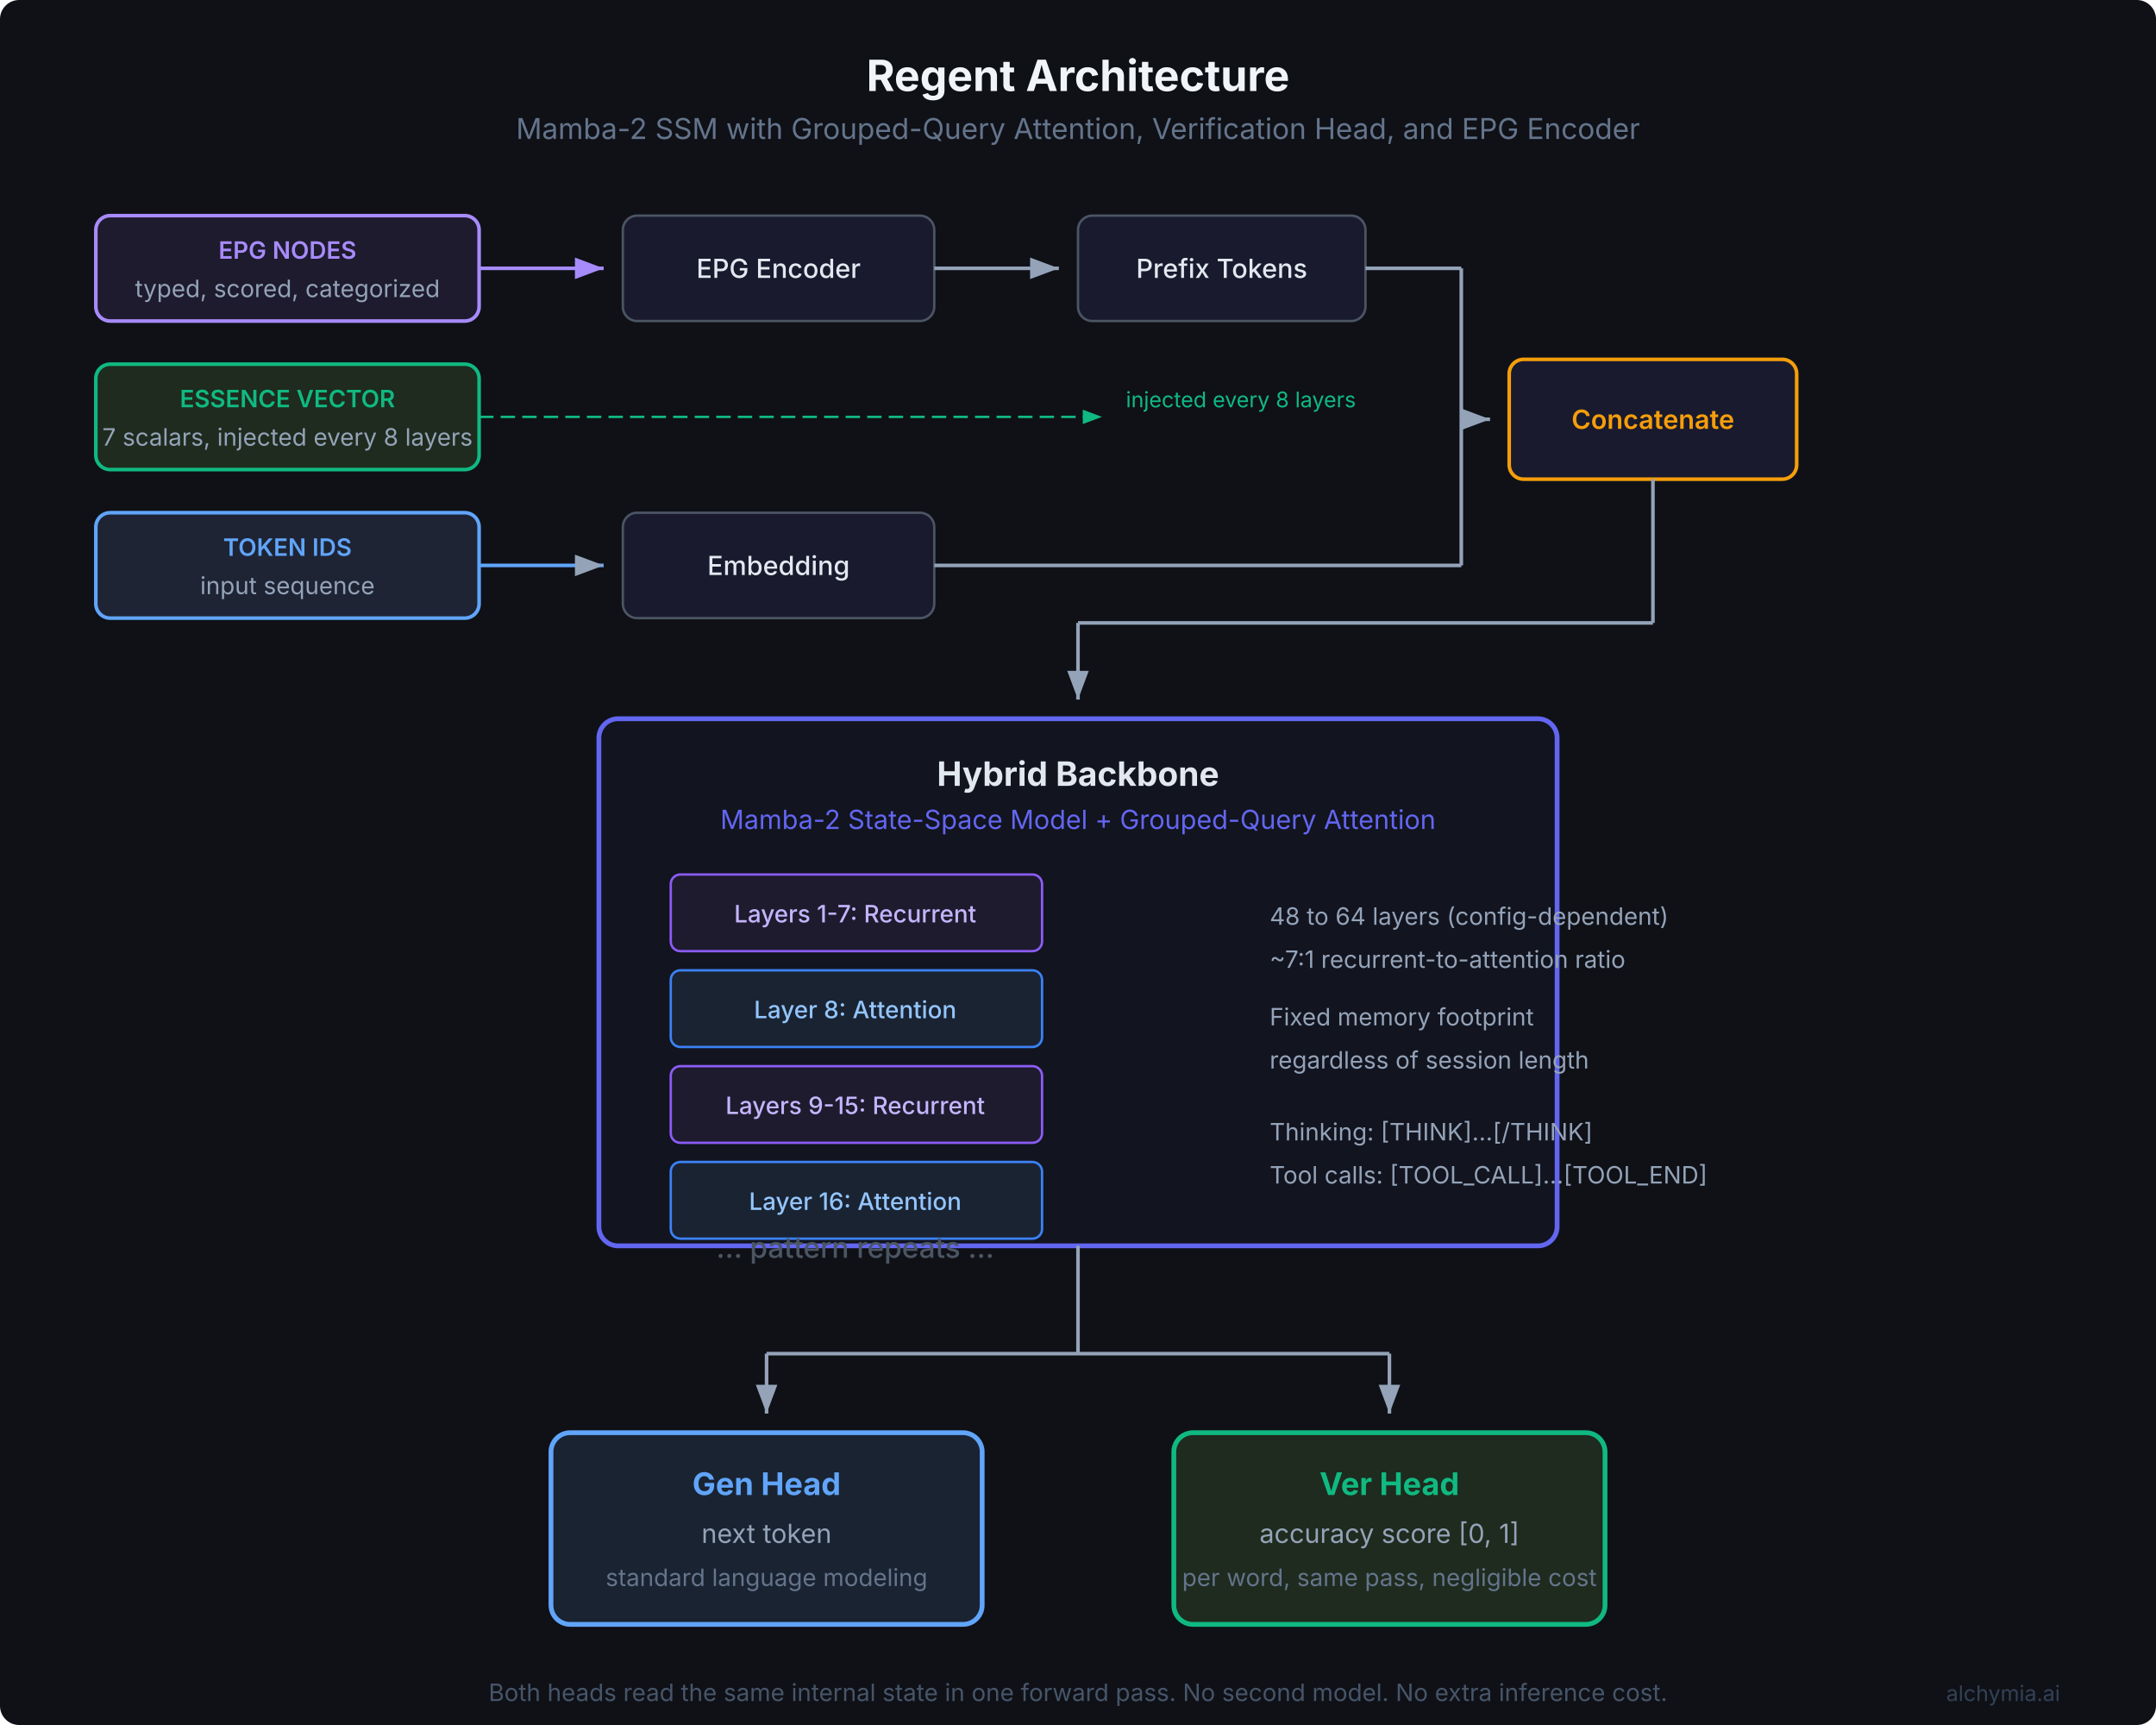
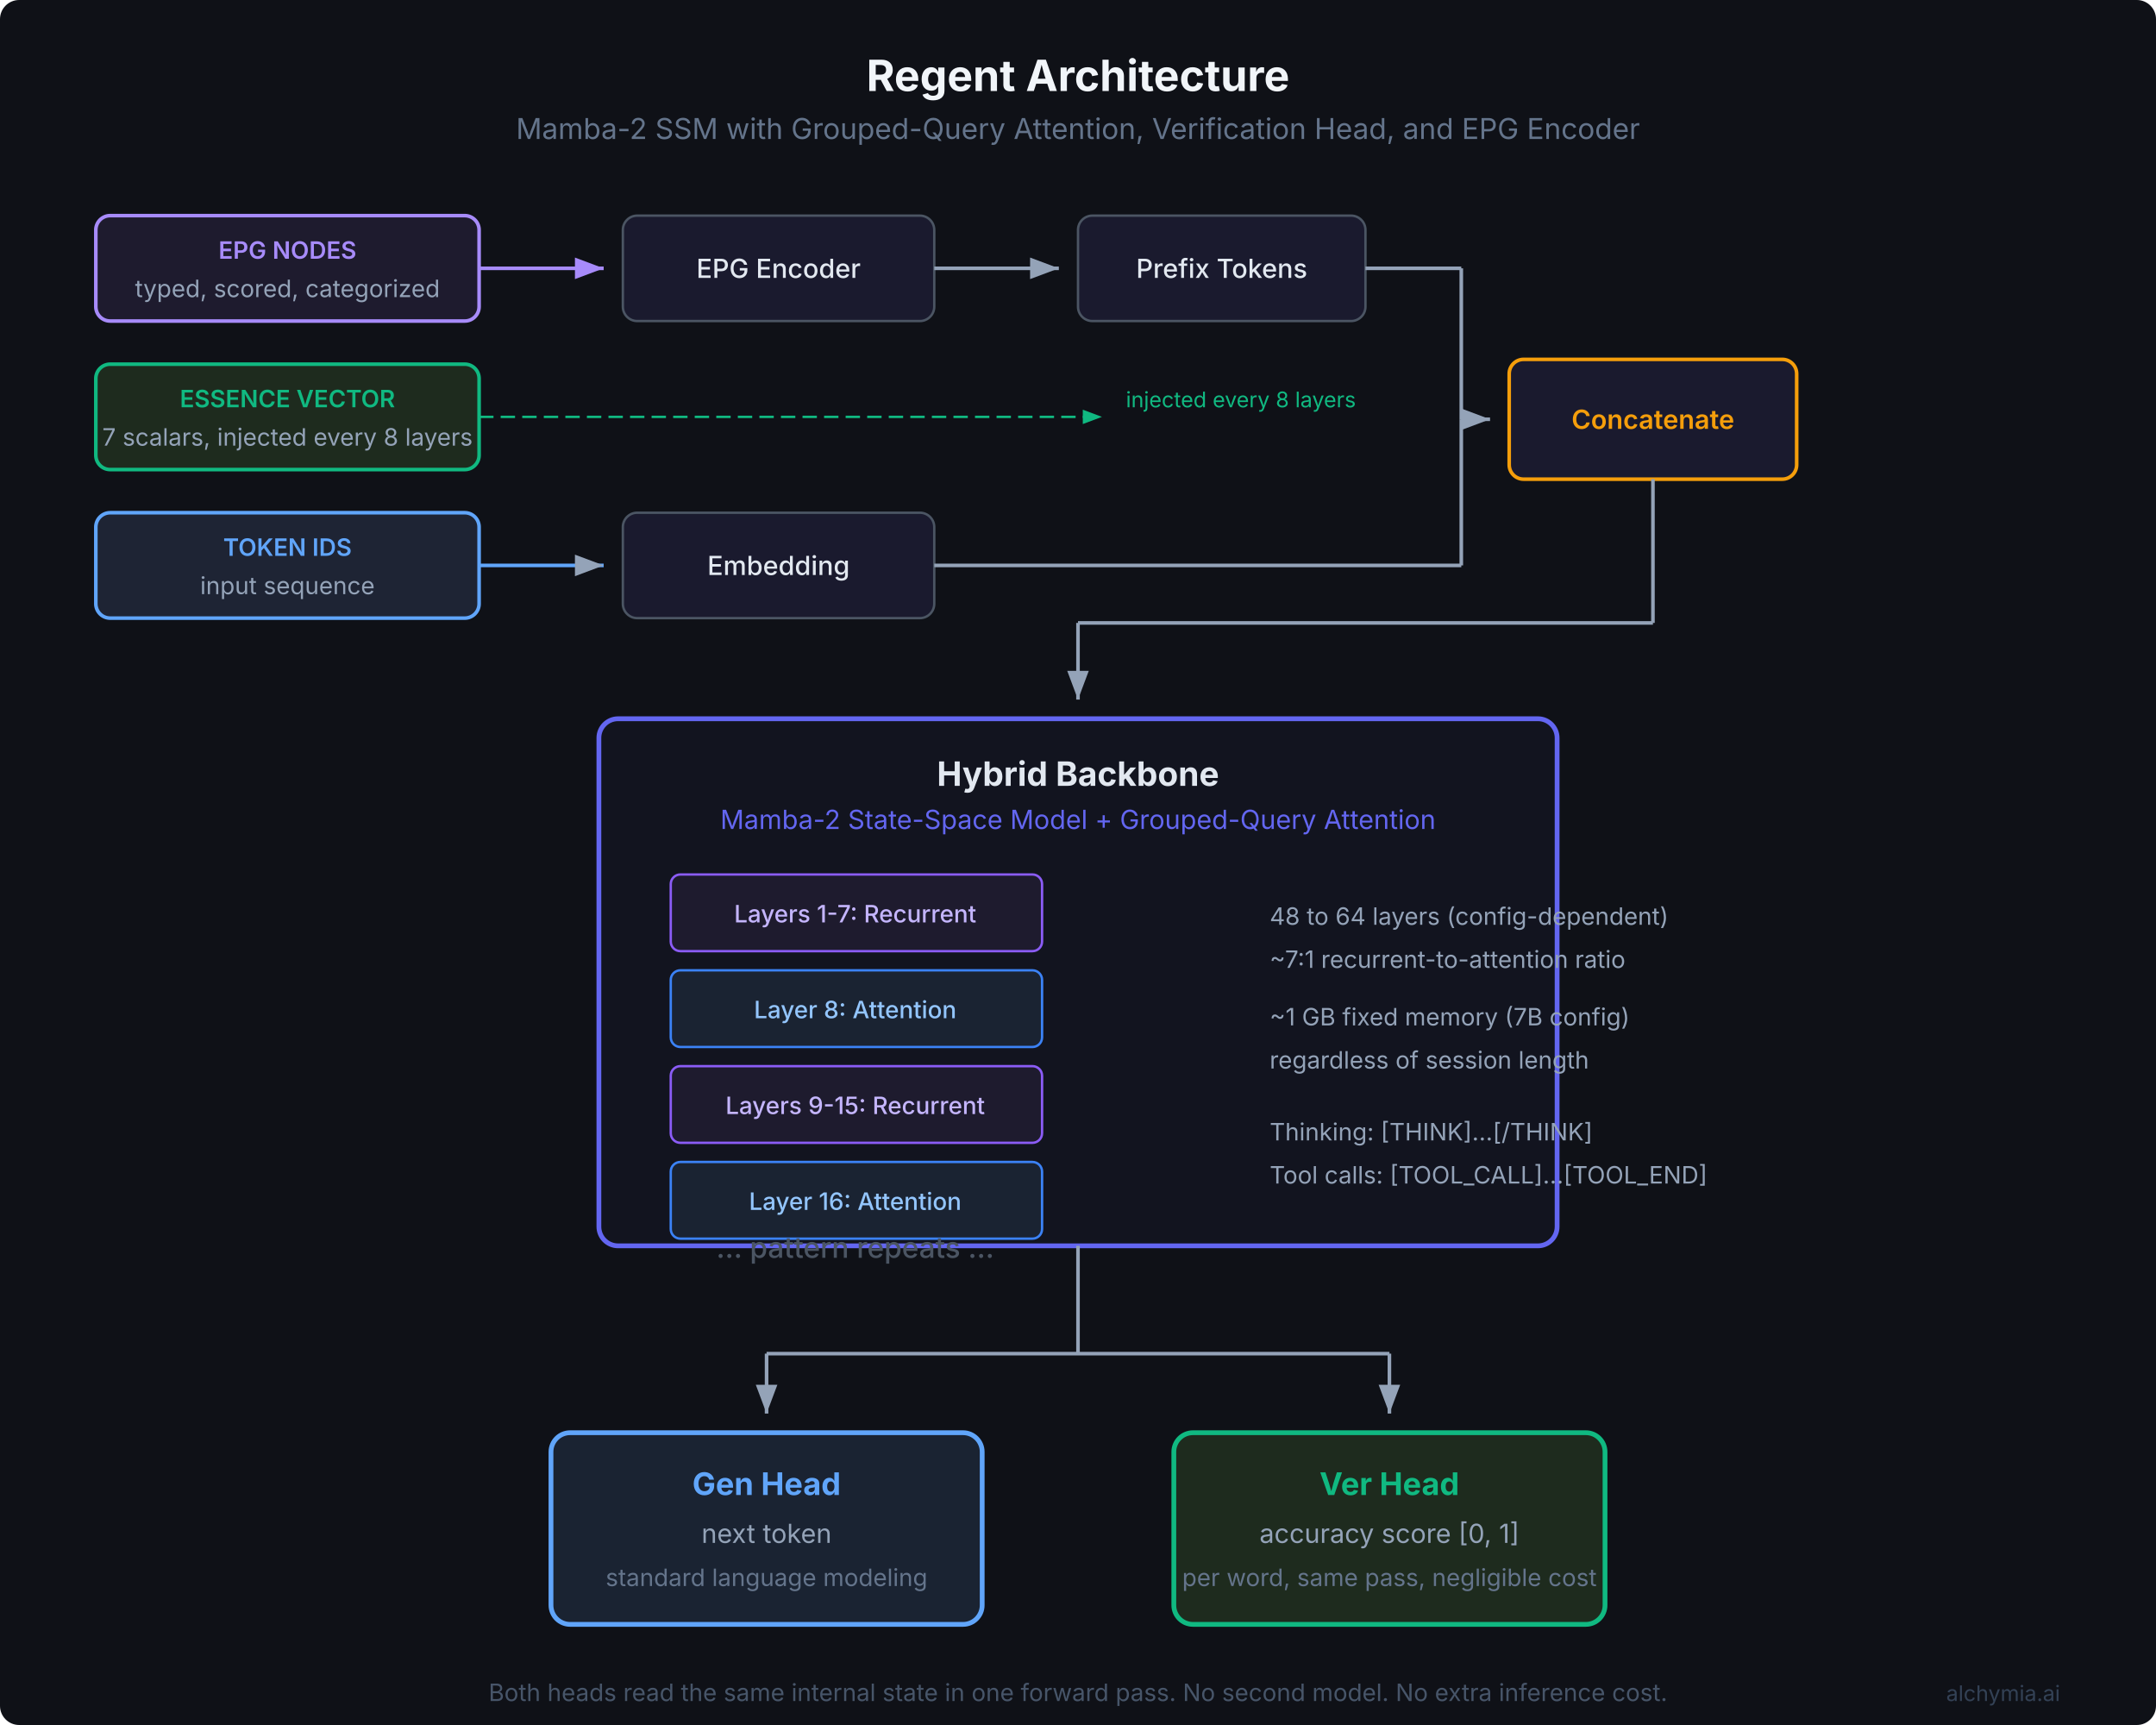
<svg xmlns="http://www.w3.org/2000/svg" viewBox="0 0 900 720" font-family="Inter, -apple-system, sans-serif">
  <defs>
    <marker id="arrow" markerWidth="8" markerHeight="6" refX="8" refY="3" orient="auto">
      <path d="M0,0 L8,3 L0,6" fill="#94a3b8" />
    </marker>
    <marker id="arrow-accent" markerWidth="8" markerHeight="6" refX="8" refY="3" orient="auto">
      <path d="M0,0 L8,3 L0,6" fill="#a78bfa" />
    </marker>
    <marker id="arrow-green" markerWidth="8" markerHeight="6" refX="8" refY="3" orient="auto">
      <path d="M0,0 L8,3 L0,6" fill="#10b981" />
    </marker>
  </defs>
  <rect width="900" height="720" fill="#0f1117" rx="8" />
  <text x="450" y="38" text-anchor="middle" fill="#f1f5f9" font-size="18" font-weight="700">Regent Architecture</text>
  <text x="450" y="58" text-anchor="middle" fill="#64748b" font-size="12">Mamba-2 SSM with Grouped-Query Attention, Verification Head, and EPG Encoder</text>
  <rect x="40" y="90" width="160" height="44" rx="6" fill="#1e1b2e" stroke="#a78bfa" stroke-width="1.5" />
  <text x="120" y="108" text-anchor="middle" fill="#a78bfa" font-size="10" font-weight="600">EPG NODES</text>
  <text x="120" y="124" text-anchor="middle" fill="#94a3b8" font-size="10">typed, scored, categorized</text>
  <rect x="260" y="90" width="130" height="44" rx="6" fill="#1a1a2e" stroke="#4b5563" stroke-width="1" />
  <text x="325" y="116" text-anchor="middle" fill="#e2e8f0" font-size="11" font-weight="500">EPG Encoder</text>
  <line x1="200" y1="112" x2="252" y2="112" stroke="#a78bfa" stroke-width="1.5" marker-end="url(#arrow-accent)" />
  <rect x="450" y="90" width="120" height="44" rx="6" fill="#1a1a2e" stroke="#4b5563" stroke-width="1" />
  <text x="510" y="116" text-anchor="middle" fill="#e2e8f0" font-size="11" font-weight="500">Prefix Tokens</text>
  <line x1="390" y1="112" x2="442" y2="112" stroke="#94a3b8" stroke-width="1.5" marker-end="url(#arrow)" />
  <rect x="40" y="152" width="160" height="44" rx="6" fill="#1e2b1e" stroke="#10b981" stroke-width="1.5" />
  <text x="120" y="170" text-anchor="middle" fill="#10b981" font-size="10" font-weight="600">ESSENCE VECTOR</text>
  <text x="120" y="186" text-anchor="middle" fill="#94a3b8" font-size="10">7 scalars, injected every 8 layers</text>
  <rect x="40" y="214" width="160" height="44" rx="6" fill="#1e2434" stroke="#60a5fa" stroke-width="1.5" />
  <text x="120" y="232" text-anchor="middle" fill="#60a5fa" font-size="10" font-weight="600">TOKEN IDS</text>
  <text x="120" y="248" text-anchor="middle" fill="#94a3b8" font-size="10">input sequence</text>
  <rect x="260" y="214" width="130" height="44" rx="6" fill="#1a1a2e" stroke="#4b5563" stroke-width="1" />
  <text x="325" y="240" text-anchor="middle" fill="#e2e8f0" font-size="11" font-weight="500">Embedding</text>
  <line x1="200" y1="236" x2="252" y2="236" stroke="#60a5fa" stroke-width="1.5" marker-end="url(#arrow)" />
  <rect x="630" y="150" width="120" height="50" rx="6" fill="#1a1a2e" stroke="#f59e0b" stroke-width="1.5" />
  <text x="690" y="179" text-anchor="middle" fill="#f59e0b" font-size="11" font-weight="600">Concatenate</text>
  <line x1="570" y1="112" x2="610" y2="112" stroke="#94a3b8" stroke-width="1.5" />
  <line x1="610" y1="112" x2="610" y2="175" stroke="#94a3b8" stroke-width="1.5" />
  <line x1="610" y1="175" x2="622" y2="175" stroke="#94a3b8" stroke-width="1.5" marker-end="url(#arrow)" />
  <line x1="390" y1="236" x2="610" y2="236" stroke="#94a3b8" stroke-width="1.5" />
  <line x1="610" y1="236" x2="610" y2="175" stroke="#94a3b8" stroke-width="1.5" />
  <line x1="200" y1="174" x2="460" y2="174" stroke="#10b981" stroke-width="1" stroke-dasharray="6,3" marker-end="url(#arrow-green)" />
  <text x="470" y="170" fill="#10b981" font-size="9">injected every 8 layers</text>
  <rect x="250" y="300" width="400" height="220" rx="8" fill="#12141f" stroke="#6366f1" stroke-width="2" />
  <text x="450" y="328" text-anchor="middle" fill="#e2e8f0" font-size="14" font-weight="700">Hybrid Backbone</text>
  <text x="450" y="346" text-anchor="middle" fill="#6366f1" font-size="11">Mamba-2 State-Space Model + Grouped-Query Attention</text>
  <rect x="280" y="365" width="155" height="32" rx="4" fill="#1e1b2e" stroke="#8b5cf6" stroke-width="1" />
  <text x="357" y="385" text-anchor="middle" fill="#c4b5fd" font-size="10" font-weight="500">Layers 1-7: Recurrent</text>
  <rect x="280" y="405" width="155" height="32" rx="4" fill="#1a2332" stroke="#3b82f6" stroke-width="1" />
  <text x="357" y="425" text-anchor="middle" fill="#93c5fd" font-size="10" font-weight="500">Layer 8: Attention</text>
  <rect x="280" y="445" width="155" height="32" rx="4" fill="#1e1b2e" stroke="#8b5cf6" stroke-width="1" />
  <text x="357" y="465" text-anchor="middle" fill="#c4b5fd" font-size="10" font-weight="500">Layers 9-15: Recurrent</text>
  <rect x="280" y="485" width="155" height="32" rx="4" fill="#1a2332" stroke="#3b82f6" stroke-width="1" />
  <text x="357" y="505" text-anchor="middle" fill="#93c5fd" font-size="10" font-weight="500">Layer 16: Attention</text>
  <text x="357" y="525" text-anchor="middle" fill="#4b5563" font-size="12" font-weight="500">... pattern repeats ...</text>
  <text x="530" y="386" fill="#94a3b8" font-size="10">48 to 64 layers (config-dependent)</text>
  <text x="530" y="404" fill="#94a3b8" font-size="10">~7:1 recurrent-to-attention ratio</text>
-   <text x="530" y="428" fill="#94a3b8" font-size="10">Fixed memory footprint</text>
+   <text x="530" y="428" fill="#94a3b8" font-size="10">~1 GB fixed memory (7B config)</text>
  <text x="530" y="446" fill="#94a3b8" font-size="10">regardless of session length</text>
  <text x="530" y="476" fill="#94a3b8" font-size="10">Thinking: [THINK]...[/THINK]</text>
  <text x="530" y="494" fill="#94a3b8" font-size="10">Tool calls: [TOOL_CALL]...[TOOL_END]</text>
  <line x1="690" y1="200" x2="690" y2="260" stroke="#94a3b8" stroke-width="1.5" />
  <line x1="690" y1="260" x2="450" y2="260" stroke="#94a3b8" stroke-width="1.5" />
  <line x1="450" y1="260" x2="450" y2="292" stroke="#94a3b8" stroke-width="1.5" marker-end="url(#arrow)" />
  <line x1="450" y1="520" x2="450" y2="565" stroke="#94a3b8" stroke-width="1.5" />
  <line x1="320" y1="565" x2="580" y2="565" stroke="#94a3b8" stroke-width="1.5" />
  <line x1="320" y1="565" x2="320" y2="590" stroke="#94a3b8" stroke-width="1.5" marker-end="url(#arrow)" />
  <line x1="580" y1="565" x2="580" y2="590" stroke="#94a3b8" stroke-width="1.5" marker-end="url(#arrow)" />
  <rect x="230" y="598" width="180" height="80" rx="8" fill="#1a2332" stroke="#60a5fa" stroke-width="2" />
  <text x="320" y="624" text-anchor="middle" fill="#60a5fa" font-size="13" font-weight="700">Gen Head</text>
  <text x="320" y="644" text-anchor="middle" fill="#94a3b8" font-size="11">next token</text>
  <text x="320" y="662" text-anchor="middle" fill="#64748b" font-size="10">standard language modeling</text>
  <rect x="490" y="598" width="180" height="80" rx="8" fill="#1e2b1e" stroke="#10b981" stroke-width="2" />
  <text x="580" y="624" text-anchor="middle" fill="#10b981" font-size="13" font-weight="700">Ver Head</text>
  <text x="580" y="644" text-anchor="middle" fill="#94a3b8" font-size="11">accuracy score [0, 1]</text>
  <text x="580" y="662" text-anchor="middle" fill="#64748b" font-size="10">per word, same pass, negligible cost</text>
  <text x="450" y="710" text-anchor="middle" fill="#475569" font-size="10">Both heads read the same internal state in one forward pass. No second model. No extra inference cost.</text>
  <text x="860" y="710" text-anchor="end" fill="#334155" font-size="9">alchymia.ai</text>
</svg>
